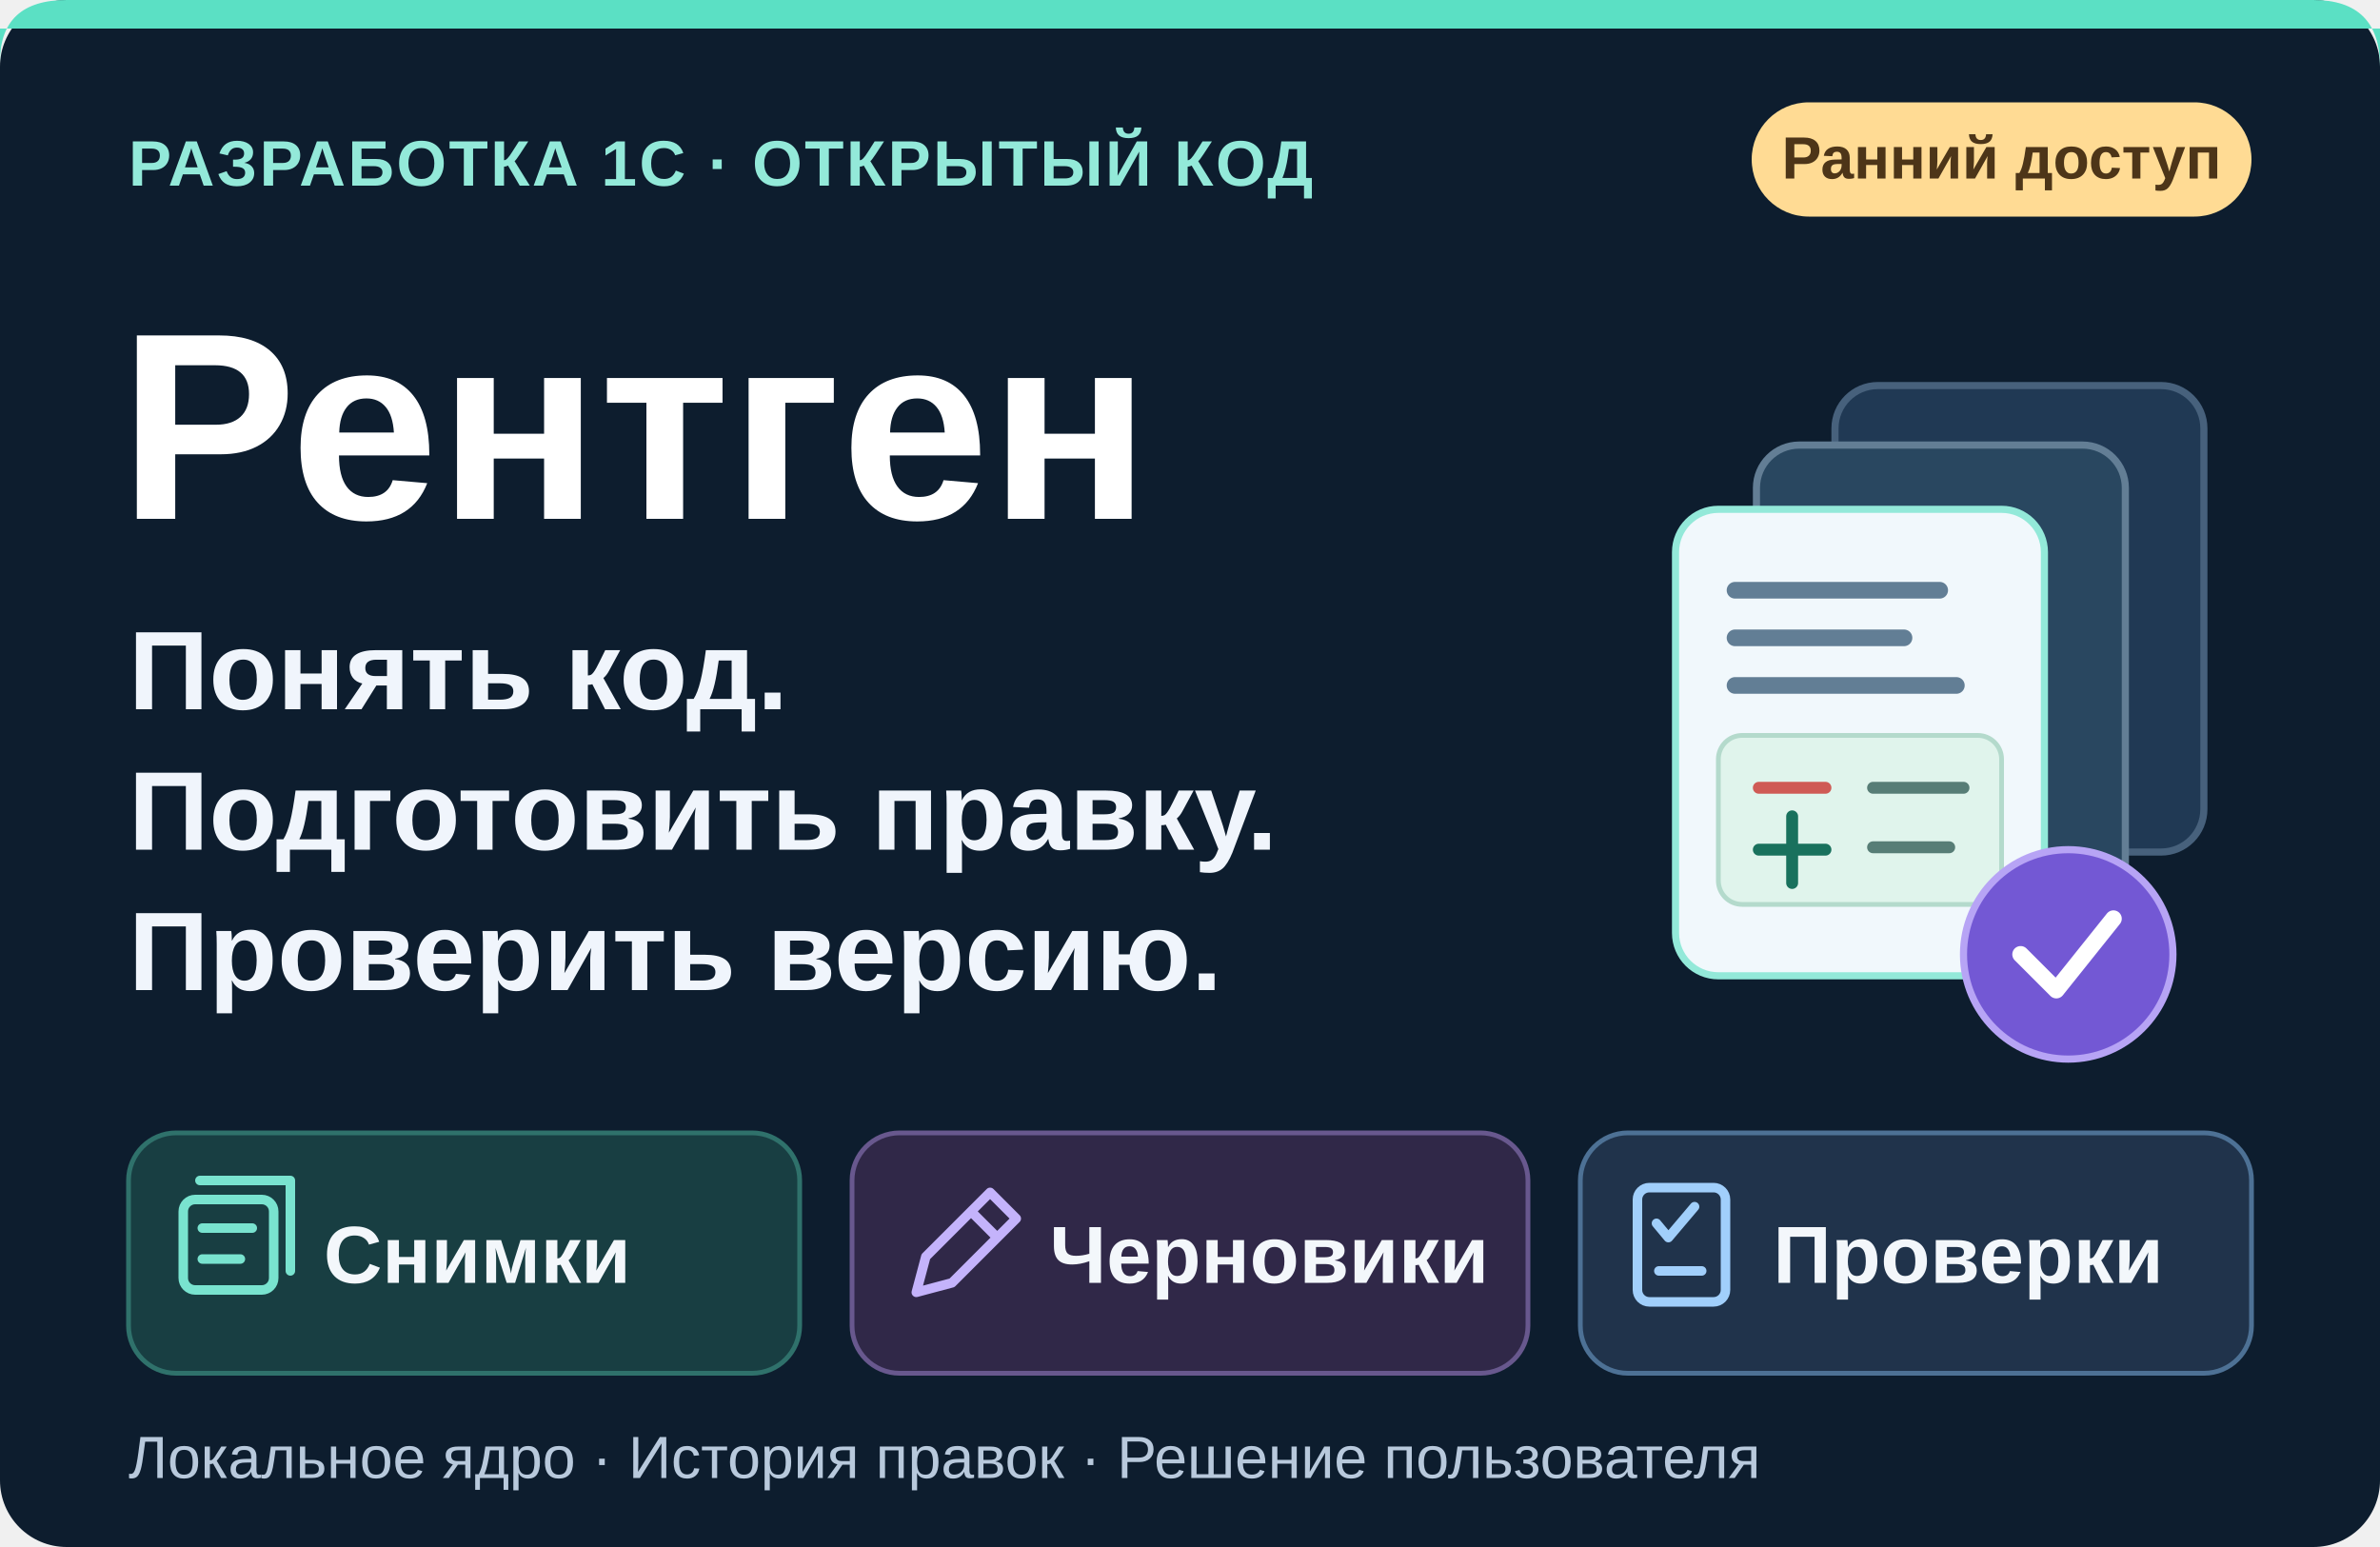
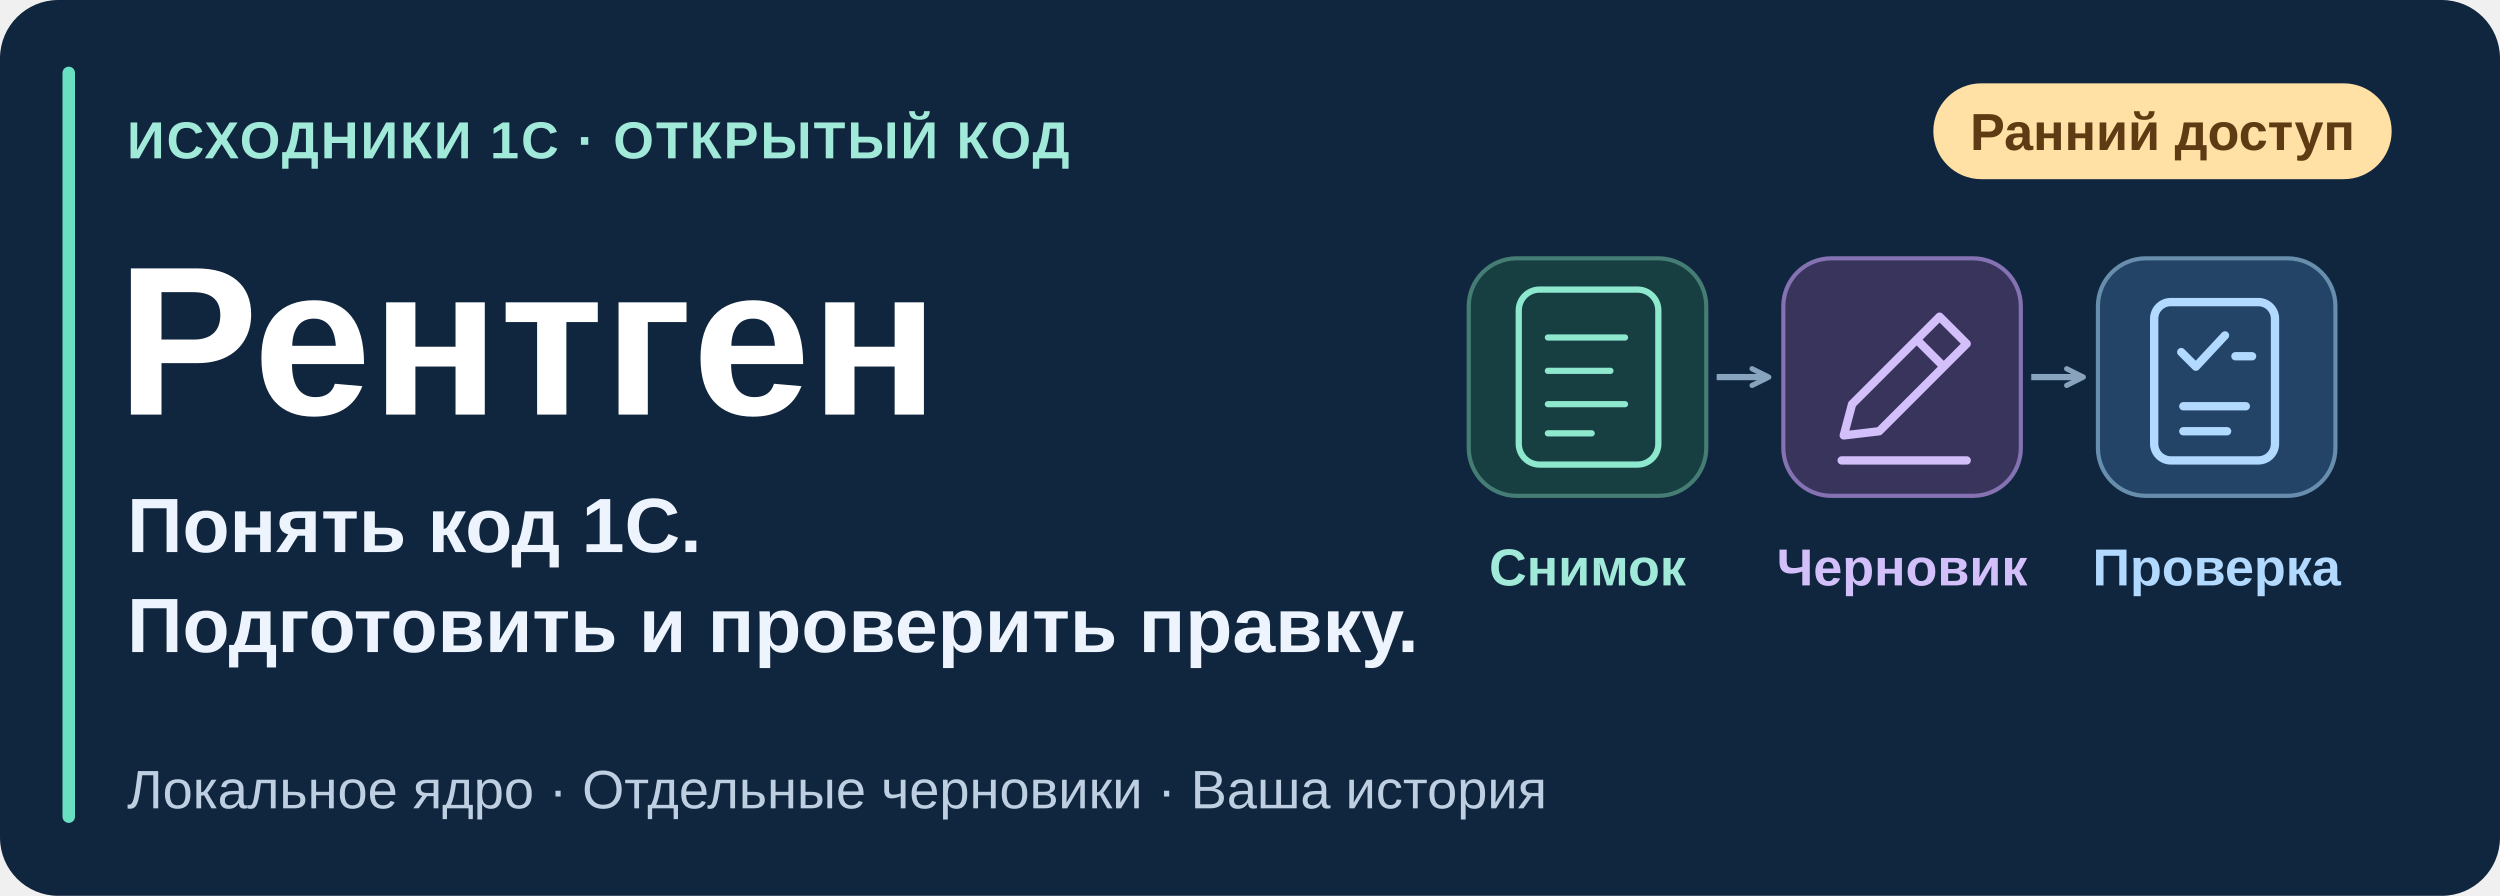
- <svg xmlns="http://www.w3.org/2000/svg" width="1000" height="650" viewBox="0 0 1000 650" role="img" aria-labelledby="hero-title hero-desc">
-   <rect width="1000" height="650" rx="28" fill="#0d1d2e" />
-   <path d="M0 26Q0 0 28 0H972Q1000 0 1000 28V12H0Z" fill="#5be0c4" />
+ <svg xmlns="http://www.w3.org/2000/svg" width="1200" height="430" viewBox="0 0 1200 430" role="img" aria-labelledby="hero-title hero-desc">
+   <defs>
+     <g id="hero-page" fill="none" stroke-width="3" stroke-linecap="round" stroke-linejoin="round">
+       <rect x="0" y="0" width="67" height="84" rx="10" />
+       <path d="M14 23H51M14 39H44M14 55H51M14 69H35" />
+     </g>
+     <marker id="hero-arrow" markerWidth="12" markerHeight="12" refX="9" refY="6" orient="auto" markerUnits="userSpaceOnUse">
+       <path d="M2 2L10 6L2 10" fill="none" stroke="#88a3bd" stroke-width="2.5" stroke-linecap="round" stroke-linejoin="round" />
+     </marker>
+   </defs>
+   <rect width="1200" height="430" rx="28" fill="#10263e" />
+   <rect x="30" y="32" width="6" height="363" rx="3" fill="#6ae0c3" />
  <g font-family="Segoe UI,Arial,sans-serif">
-     <text x="54" y="78" fill="#93e9d9" font-size="27" font-weight="700" letter-spacing="1">РАЗРАБОТКА 1С · ОТКРЫТЫЙ КОД</text>
-     <rect x="736" y="43" width="210" height="48" rx="24" fill="#ffdb94" />
-     <text x="841" y="75" text-anchor="middle" fill="#4d3518" font-size="25" font-weight="700">Ранний доступ</text>
-     <text x="50" y="218" fill="#ffffff" font-size="112" font-weight="800">Рентген</text>
-     <text x="54" y="298" fill="#f0f5fc" font-size="47" font-weight="600">Понять код.</text>
-     <text x="54" y="357" fill="#f0f5fc" font-size="47" font-weight="600">Подготовить правку.</text>
-     <text x="54" y="416" fill="#f0f5fc" font-size="47" font-weight="600">Проверить версию.</text>
+     <text x="61" y="76" fill="#a1ead9" font-size="25" font-weight="700" letter-spacing="1">ИСХОДНИКИ 1С · ОТКРЫТЫЙ КОД</text>
+     <rect x="928" y="40" width="220" height="46" rx="23" fill="#ffe0a5" />
+     <text x="1038" y="72" text-anchor="middle" fill="#5e3b13" font-size="25" font-weight="700">Ранний доступ</text>
+     <text x="56" y="199" fill="#ffffff" font-size="102" font-weight="800">Рентген</text>
+     <text x="61" y="265" fill="#edf4fd" font-size="37" font-weight="600">Понять код 1С.</text>
+     <text x="61" y="313" fill="#edf4fd" font-size="37" font-weight="600">Подготовить и проверить правку.</text>
+     <text x="61" y="388" fill="#becfe2" font-size="26">Локальное ядро · Отдельные черновики · Ваша история</text>
  </g>
-   <g fill="none" stroke-linecap="round" stroke-linejoin="round">
-     <rect x="771" y="162" width="155" height="196" rx="18" fill="#203954" stroke="#47617c" stroke-width="3" />
-     <rect x="738" y="187" width="155" height="196" rx="18" fill="#294760" stroke="#637e95" stroke-width="3" />
-     <rect x="704" y="214" width="155" height="196" rx="18" fill="#f1f8fc" stroke="#93e9d9" stroke-width="3" />
-     <path d="M729 248H815M729 268H800M729 288H822" stroke="#627e95" stroke-width="7" />
-     <rect x="722" y="309" width="119" height="71" rx="10" fill="#e0f4ec" stroke="#b4dacc" stroke-width="2" />
-     <path d="M739 331H767" stroke="#cf5a55" stroke-width="5" />
-     <path d="M739 357H767M753 343V371" stroke="#19715d" stroke-width="5" />
-     <path d="M787 331H825M787 356H819" stroke="#577d76" stroke-width="5" />
-     <circle cx="869" cy="401" r="44" fill="#7358d4" stroke="#b7a4f5" stroke-width="3" />
-     <path d="M849 401L864 416L888 386" stroke="#ffffff" stroke-width="7" />
+   <g fill="none" stroke="#88a3bd" stroke-width="3" marker-end="url(#hero-arrow)">
+     <path d="M824 181H848" />
+     <path d="M975 181H999" />
  </g>
-   <rect x="54" y="476" width="282" height="101" rx="20" fill="#183e42" stroke="#2f716b" stroke-width="2" />
-   <rect x="358" y="476" width="284" height="101" rx="20" fill="#302848" stroke="#68588e" stroke-width="2" />
-   <rect x="664" y="476" width="282" height="101" rx="20" fill="#20334b" stroke="#4d7195" stroke-width="2" />
-   <g fill="none" stroke-width="4" stroke-linecap="round" stroke-linejoin="round">
-     <g stroke="#79e3cf">
-       <rect x="77" y="504" width="38" height="38" rx="5" />
-       <path d="M84 496H122V534M85 516H106M85 529H101" />
-     </g>
-     <g stroke="#c4b3fb">
-       <path d="M385 543L389 528L416 501L427 512L400 539Z M408 509L419 520" />
-     </g>
-     <g stroke="#a1cffb">
-       <rect x="688" y="499" width="37" height="48" rx="5" />
-       <path d="M696 514L701 520L712 507M697 534H715" />
-     </g>
+   <rect x="705" y="124" width="114" height="114" rx="23" fill="#173f42" stroke="#457d74" stroke-width="2" />
+   <rect x="856" y="124" width="114" height="114" rx="23" fill="#38345b" stroke="#8572b2" stroke-width="2" />
+   <rect x="1007" y="124" width="114" height="114" rx="23" fill="#234466" stroke="#688ead" stroke-width="2" />
+   <use href="#hero-page" x="729" y="139" stroke="#8de8ce" />
+   <g transform="translate(879 146)" fill="none" stroke="#d3c0fb" stroke-width="4" stroke-linecap="round" stroke-linejoin="round">
+     <path d="M6 63L10 48L52 6L65 19L23 61ZM41 17L54 30M5 75H65" />
  </g>
-   <g font-family="Segoe UI,Arial,sans-serif" font-size="34" font-weight="700" fill="#f3f7fb">
-     <text x="136" y="539">Снимки</text>
-     <text x="441" y="539">Черновики</text>
-     <text x="745" y="539">Проверки</text>
+   <g transform="translate(1034 145)" fill="none" stroke="#b2d9ff" stroke-width="4" stroke-linecap="round" stroke-linejoin="round">
+     <rect width="58" height="76" rx="8" />
+     <path d="M13 24L20 31L34 16M39 26H47M14 50H44M14 62H35" />
  </g>
-   <text x="54" y="621" fill="#b8c9dc" font-family="Segoe UI,Arial,sans-serif" font-size="25">Локальное ядро · История правок · Решение пользователя</text>
+   <g font-family="Segoe UI,Arial,sans-serif" font-size="25" font-weight="700" text-anchor="middle">
+     <text x="762" y="281" fill="#a1ead9">Снимок</text>
+     <text x="913" y="281" fill="#d3c0fb">Черновик</text>
+     <text x="1064" y="281" fill="#b2d9ff">Проверка</text>
+   </g>
</svg>
